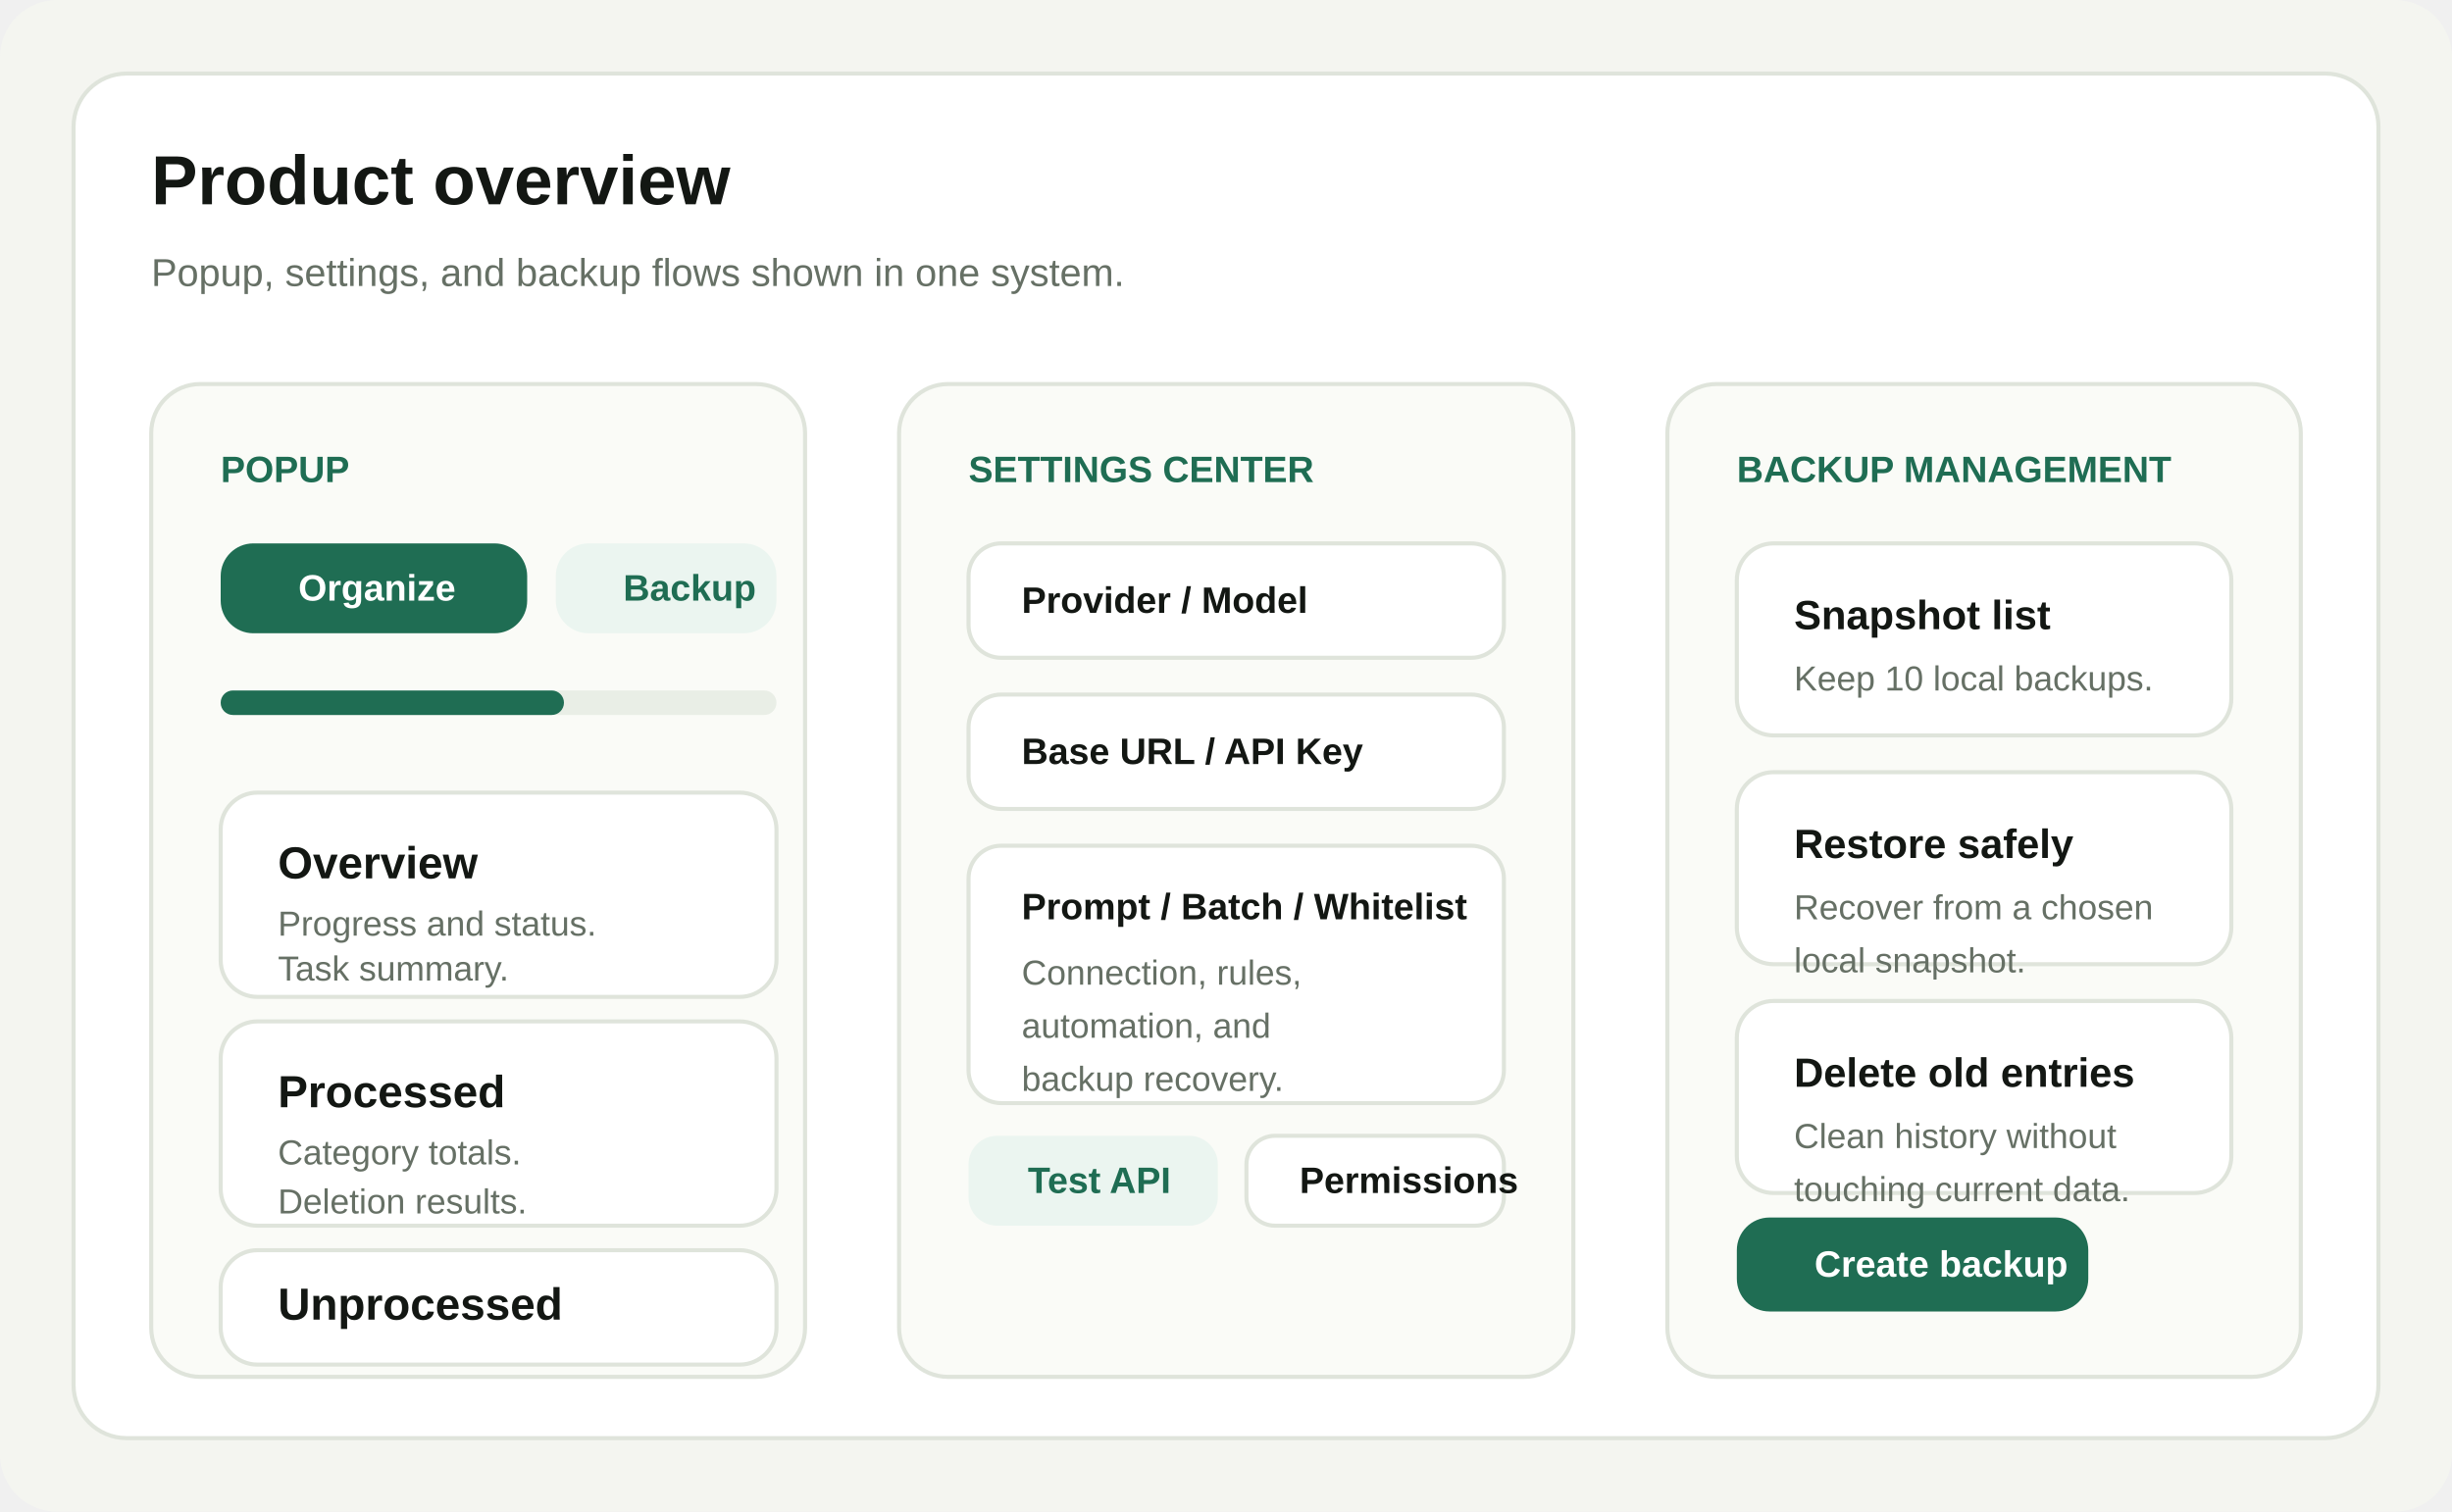
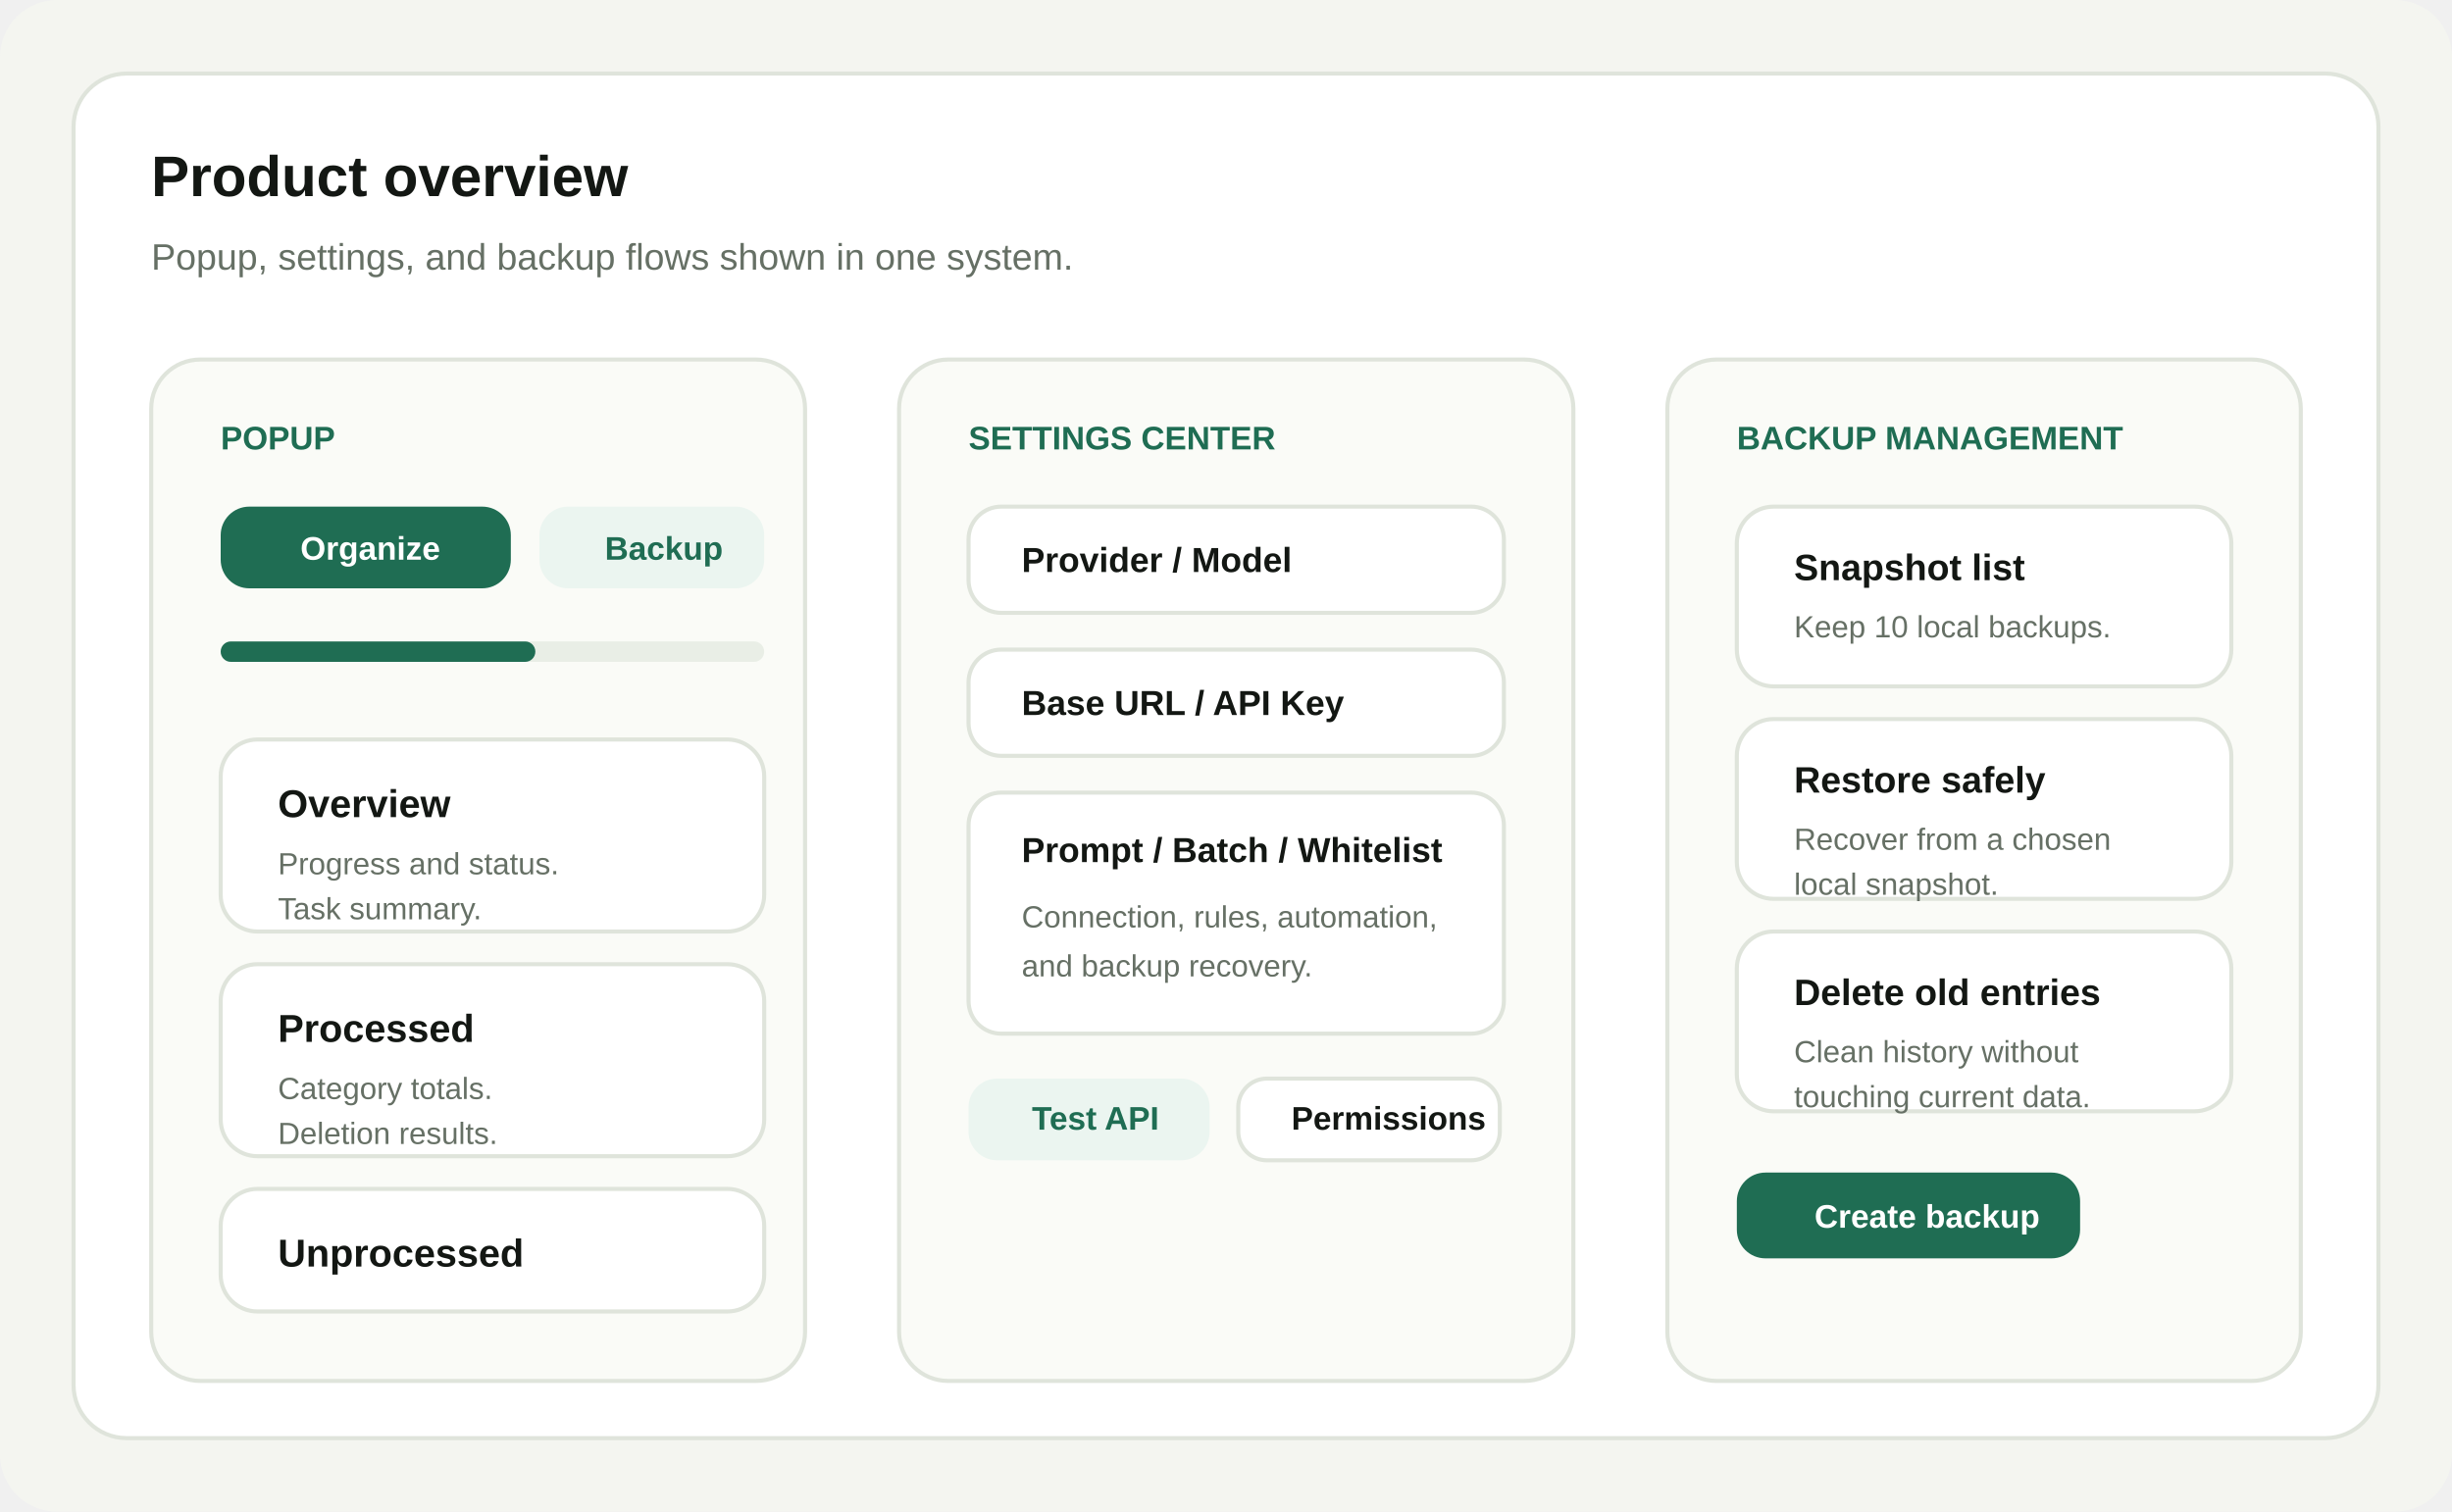
<svg xmlns="http://www.w3.org/2000/svg" width="1200" height="740" viewBox="0 0 1200 740" fill="none">
  <rect width="1200" height="740" rx="28" fill="#F4F5F0" />
  <rect x="36" y="36" width="1128" height="668" rx="26" fill="#FFFFFF" stroke="#DFE4DB" stroke-width="2" />
-   <text x="74" y="100" fill="#131713" font-family="Arial, sans-serif" font-size="34" font-weight="700">Product overview</text>
-   <text x="74" y="140" fill="#667065" font-family="Arial, sans-serif" font-size="19">Popup, settings, and backup flows shown in one system.</text>
-   <rect x="74" y="188" width="320" height="486" rx="24" fill="#FAFBF7" stroke="#DFE4DB" stroke-width="2" />
-   <rect x="440" y="188" width="330" height="486" rx="24" fill="#FAFBF7" stroke="#DFE4DB" stroke-width="2" />
-   <rect x="816" y="188" width="310" height="486" rx="24" fill="#FAFBF7" stroke="#DFE4DB" stroke-width="2" />
-   <text x="108" y="236" fill="#1F6D53" font-family="Arial, sans-serif" font-size="18" font-weight="700">POPUP</text>
-   <text x="474" y="236" fill="#1F6D53" font-family="Arial, sans-serif" font-size="18" font-weight="700">SETTINGS CENTER</text>
-   <text x="850" y="236" fill="#1F6D53" font-family="Arial, sans-serif" font-size="18" font-weight="700">BACKUP MANAGEMENT</text>
-   <rect x="108" y="266" width="150" height="44" rx="16" fill="#1F6D53" />
-   <rect x="272" y="266" width="108" height="44" rx="16" fill="#EBF5F0" />
-   <text x="146" y="294" fill="#FFFFFF" font-family="Arial, sans-serif" font-size="18" font-weight="700">Organize</text>
-   <text x="305" y="294" fill="#1F6D53" font-family="Arial, sans-serif" font-size="18" font-weight="700">Backup</text>
-   <rect x="108" y="338" width="272" height="12" rx="6" fill="#E9EEE6" />
-   <rect x="108" y="338" width="168" height="12" rx="6" fill="#1F6D53" />
-   <rect x="108" y="388" width="272" height="100" rx="18" fill="#FFFFFF" stroke="#DFE4DB" stroke-width="2" />
-   <rect x="108" y="500" width="272" height="100" rx="18" fill="#FFFFFF" stroke="#DFE4DB" stroke-width="2" />
-   <rect x="108" y="612" width="272" height="56" rx="18" fill="#FFFFFF" stroke="#DFE4DB" stroke-width="2" />
-   <text x="136" y="430" fill="#131713" font-family="Arial, sans-serif" font-size="22" font-weight="700">Overview</text>
-   <text x="136" y="458" fill="#667065" font-family="Arial, sans-serif" font-size="17">Progress and status.</text>
-   <text x="136" y="480" fill="#667065" font-family="Arial, sans-serif" font-size="17">Task summary.</text>
-   <text x="136" y="542" fill="#131713" font-family="Arial, sans-serif" font-size="22" font-weight="700">Processed</text>
-   <text x="136" y="570" fill="#667065" font-family="Arial, sans-serif" font-size="17">Category totals.</text>
-   <text x="136" y="594" fill="#667065" font-family="Arial, sans-serif" font-size="17">Deletion results.</text>
-   <text x="136" y="646" fill="#131713" font-family="Arial, sans-serif" font-size="22" font-weight="700">Unprocessed</text>
-   <rect x="474" y="266" width="262" height="56" rx="16" fill="#FFFFFF" stroke="#DFE4DB" stroke-width="2" />
-   <rect x="474" y="340" width="262" height="56" rx="16" fill="#FFFFFF" stroke="#DFE4DB" stroke-width="2" />
-   <rect x="474" y="414" width="262" height="126" rx="16" fill="#FFFFFF" stroke="#DFE4DB" stroke-width="2" />
-   <rect x="474" y="556" width="122" height="44" rx="14" fill="#EBF5F0" />
-   <rect x="610" y="556" width="126" height="44" rx="14" fill="#FFFFFF" stroke="#DFE4DB" stroke-width="2" />
-   <text x="500" y="300" fill="#131713" font-family="Arial, sans-serif" font-size="18" font-weight="700">Provider / Model</text>
-   <text x="500" y="374" fill="#131713" font-family="Arial, sans-serif" font-size="18" font-weight="700">Base URL / API Key</text>
-   <text x="500" y="450" fill="#131713" font-family="Arial, sans-serif" font-size="18" font-weight="700">Prompt / Batch / Whitelist</text>
-   <text x="500" y="482" fill="#667065" font-family="Arial, sans-serif" font-size="17">Connection, rules,</text>
-   <text x="500" y="508" fill="#667065" font-family="Arial, sans-serif" font-size="17">automation, and</text>
-   <text x="500" y="534" fill="#667065" font-family="Arial, sans-serif" font-size="17">backup recovery.</text>
-   <text x="503" y="584" fill="#1F6D53" font-family="Arial, sans-serif" font-size="18" font-weight="700">Test API</text>
-   <text x="636" y="584" fill="#131713" font-family="Arial, sans-serif" font-size="18" font-weight="700">Permissions</text>
-   <rect x="850" y="266" width="242" height="94" rx="18" fill="#FFFFFF" stroke="#DFE4DB" stroke-width="2" />
-   <rect x="850" y="378" width="242" height="94" rx="18" fill="#FFFFFF" stroke="#DFE4DB" stroke-width="2" />
-   <rect x="850" y="490" width="242" height="94" rx="18" fill="#FFFFFF" stroke="#DFE4DB" stroke-width="2" />
-   <rect x="850" y="596" width="172" height="46" rx="16" fill="#1F6D53" />
-   <text x="878" y="308" fill="#131713" font-family="Arial, sans-serif" font-size="20" font-weight="700">Snapshot list</text>
-   <text x="878" y="338" fill="#667065" font-family="Arial, sans-serif" font-size="17">Keep 10 local backups.</text>
-   <text x="878" y="420" fill="#131713" font-family="Arial, sans-serif" font-size="20" font-weight="700">Restore safely</text>
-   <text x="878" y="450" fill="#667065" font-family="Arial, sans-serif" font-size="17">Recover from a chosen</text>
-   <text x="878" y="476" fill="#667065" font-family="Arial, sans-serif" font-size="17">local snapshot.</text>
-   <text x="878" y="532" fill="#131713" font-family="Arial, sans-serif" font-size="20" font-weight="700">Delete old entries</text>
-   <text x="878" y="562" fill="#667065" font-family="Arial, sans-serif" font-size="17">Clean history without</text>
-   <text x="878" y="588" fill="#667065" font-family="Arial, sans-serif" font-size="17">touching current data.</text>
-   <text x="888" y="625" fill="#FFFFFF" font-family="Arial, sans-serif" font-size="18" font-weight="700">Create backup</text>
+   <text x="74" y="96" fill="#131713" font-family="Arial, sans-serif" font-size="28" font-weight="700">Product overview</text>
+   <text x="74" y="132" fill="#667065" font-family="Arial, sans-serif" font-size="18">Popup, settings, and backup flows shown in one system.</text>
+   <rect x="74" y="176" width="320" height="500" rx="24" fill="#FAFBF7" stroke="#DFE4DB" stroke-width="2" />
+   <rect x="440" y="176" width="330" height="500" rx="24" fill="#FAFBF7" stroke="#DFE4DB" stroke-width="2" />
+   <rect x="816" y="176" width="310" height="500" rx="24" fill="#FAFBF7" stroke="#DFE4DB" stroke-width="2" />
+   <text x="108" y="220" fill="#1F6D53" font-family="Arial, sans-serif" font-size="16" font-weight="700">POPUP</text>
+   <text x="474" y="220" fill="#1F6D53" font-family="Arial, sans-serif" font-size="16" font-weight="700">SETTINGS CENTER</text>
+   <text x="850" y="220" fill="#1F6D53" font-family="Arial, sans-serif" font-size="16" font-weight="700">BACKUP MANAGEMENT</text>
+   <rect x="108" y="248" width="142" height="40" rx="14" fill="#1F6D53" />
+   <rect x="264" y="248" width="110" height="40" rx="14" fill="#EBF5F0" />
+   <text x="147" y="274" fill="#FFFFFF" font-family="Arial, sans-serif" font-size="16" font-weight="700">Organize</text>
+   <text x="296" y="274" fill="#1F6D53" font-family="Arial, sans-serif" font-size="16" font-weight="700">Backup</text>
+   <rect x="108" y="314" width="266" height="10" rx="5" fill="#E9EEE6" />
+   <rect x="108" y="314" width="154" height="10" rx="5" fill="#1F6D53" />
+   <rect x="108" y="362" width="266" height="94" rx="18" fill="#FFFFFF" stroke="#DFE4DB" stroke-width="2" />
+   <rect x="108" y="472" width="266" height="94" rx="18" fill="#FFFFFF" stroke="#DFE4DB" stroke-width="2" />
+   <rect x="108" y="582" width="266" height="60" rx="18" fill="#FFFFFF" stroke="#DFE4DB" stroke-width="2" />
+   <text x="136" y="400" fill="#131713" font-family="Arial, sans-serif" font-size="19" font-weight="700">Overview</text>
+   <text x="136" y="428" fill="#667065" font-family="Arial, sans-serif" font-size="15">Progress and status.</text>
+   <text x="136" y="450" fill="#667065" font-family="Arial, sans-serif" font-size="15">Task summary.</text>
+   <text x="136" y="510" fill="#131713" font-family="Arial, sans-serif" font-size="19" font-weight="700">Processed</text>
+   <text x="136" y="538" fill="#667065" font-family="Arial, sans-serif" font-size="15">Category totals.</text>
+   <text x="136" y="560" fill="#667065" font-family="Arial, sans-serif" font-size="15">Deletion results.</text>
+   <text x="136" y="620" fill="#131713" font-family="Arial, sans-serif" font-size="19" font-weight="700">Unprocessed</text>
+   <rect x="474" y="248" width="262" height="52" rx="16" fill="#FFFFFF" stroke="#DFE4DB" stroke-width="2" />
+   <rect x="474" y="318" width="262" height="52" rx="16" fill="#FFFFFF" stroke="#DFE4DB" stroke-width="2" />
+   <rect x="474" y="388" width="262" height="118" rx="16" fill="#FFFFFF" stroke="#DFE4DB" stroke-width="2" />
+   <rect x="474" y="528" width="118" height="40" rx="14" fill="#EBF5F0" />
+   <rect x="606" y="528" width="128" height="40" rx="14" fill="#FFFFFF" stroke="#DFE4DB" stroke-width="2" />
+   <text x="500" y="280" fill="#131713" font-family="Arial, sans-serif" font-size="17" font-weight="700">Provider / Model</text>
+   <text x="500" y="350" fill="#131713" font-family="Arial, sans-serif" font-size="17" font-weight="700">Base URL / API Key</text>
+   <text x="500" y="422" fill="#131713" font-family="Arial, sans-serif" font-size="17" font-weight="700">Prompt / Batch / Whitelist</text>
+   <text x="500" y="454" fill="#667065" font-family="Arial, sans-serif" font-size="15">Connection, rules, automation,</text>
+   <text x="500" y="478" fill="#667065" font-family="Arial, sans-serif" font-size="15">and backup recovery.</text>
+   <text x="505" y="553" fill="#1F6D53" font-family="Arial, sans-serif" font-size="16" font-weight="700">Test API</text>
+   <text x="632" y="553" fill="#131713" font-family="Arial, sans-serif" font-size="16" font-weight="700">Permissions</text>
+   <rect x="850" y="248" width="242" height="88" rx="18" fill="#FFFFFF" stroke="#DFE4DB" stroke-width="2" />
+   <rect x="850" y="352" width="242" height="88" rx="18" fill="#FFFFFF" stroke="#DFE4DB" stroke-width="2" />
+   <rect x="850" y="456" width="242" height="88" rx="18" fill="#FFFFFF" stroke="#DFE4DB" stroke-width="2" />
+   <rect x="850" y="574" width="168" height="42" rx="14" fill="#1F6D53" />
+   <text x="878" y="284" fill="#131713" font-family="Arial, sans-serif" font-size="18" font-weight="700">Snapshot list</text>
+   <text x="878" y="312" fill="#667065" font-family="Arial, sans-serif" font-size="15">Keep 10 local backups.</text>
+   <text x="878" y="388" fill="#131713" font-family="Arial, sans-serif" font-size="18" font-weight="700">Restore safely</text>
+   <text x="878" y="416" fill="#667065" font-family="Arial, sans-serif" font-size="15">Recover from a chosen</text>
+   <text x="878" y="438" fill="#667065" font-family="Arial, sans-serif" font-size="15">local snapshot.</text>
+   <text x="878" y="492" fill="#131713" font-family="Arial, sans-serif" font-size="18" font-weight="700">Delete old entries</text>
+   <text x="878" y="520" fill="#667065" font-family="Arial, sans-serif" font-size="15">Clean history without</text>
+   <text x="878" y="542" fill="#667065" font-family="Arial, sans-serif" font-size="15">touching current data.</text>
+   <text x="888" y="601" fill="#FFFFFF" font-family="Arial, sans-serif" font-size="16" font-weight="700">Create backup</text>
</svg>
